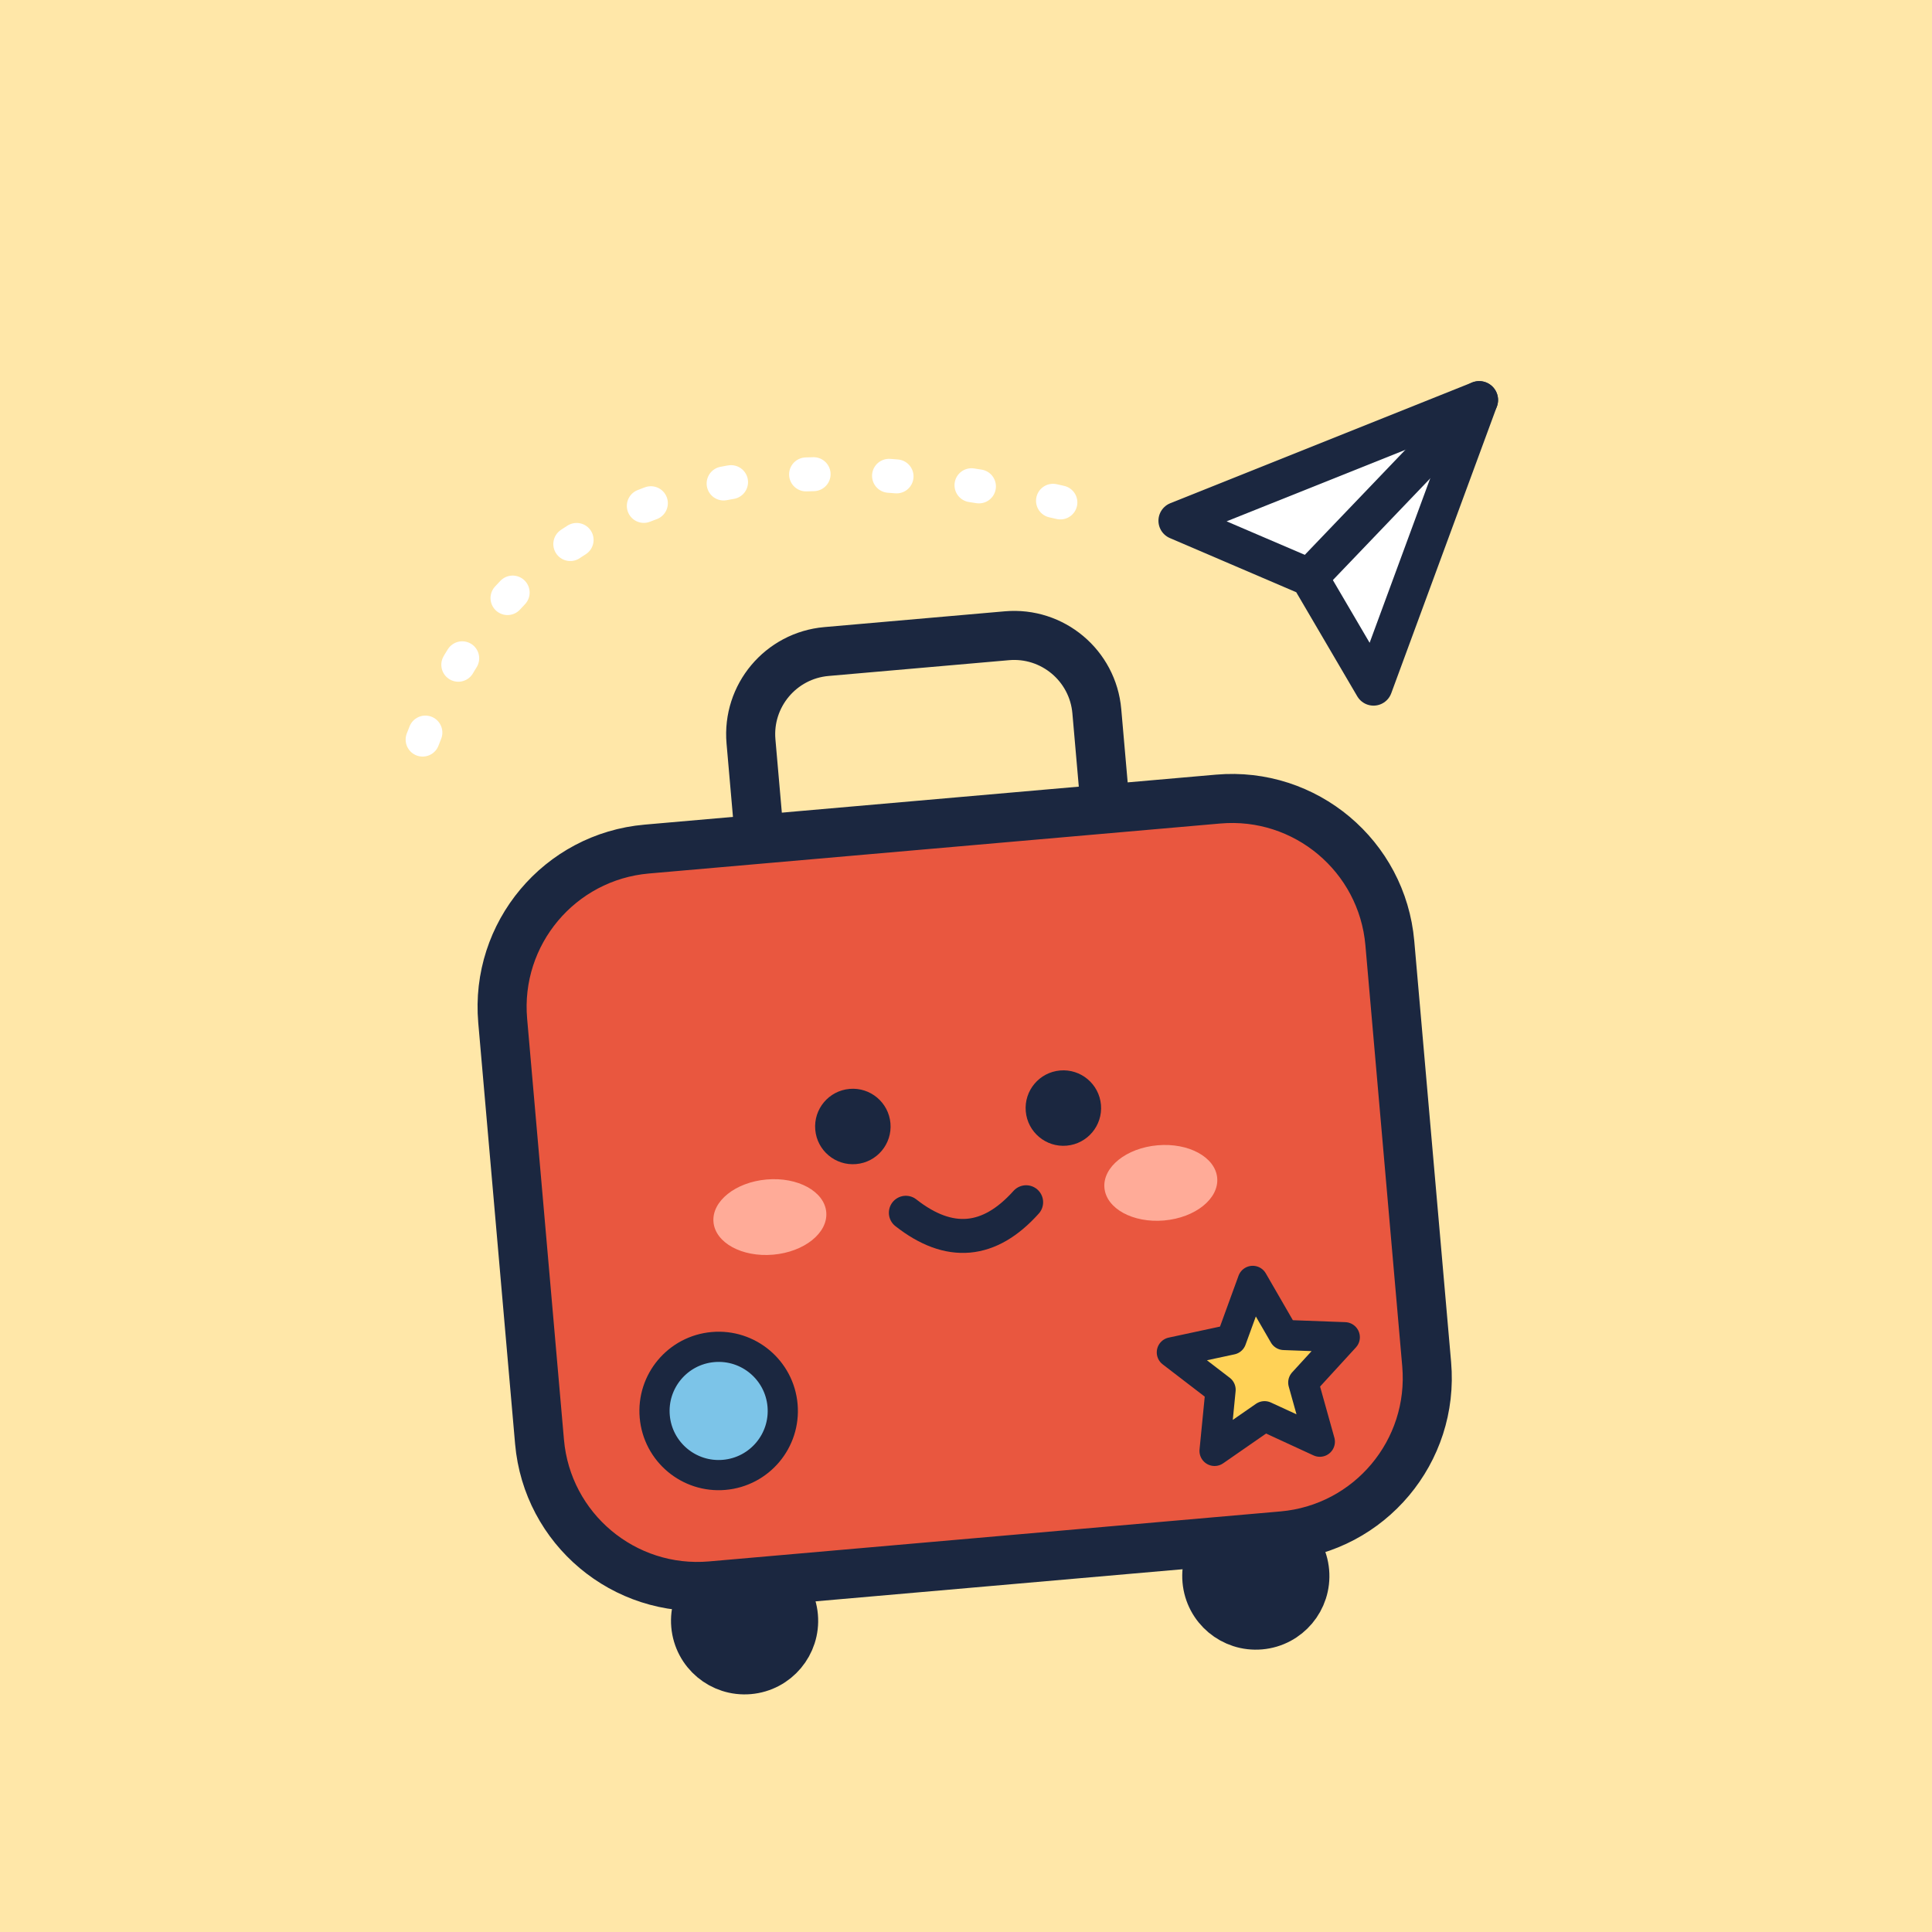
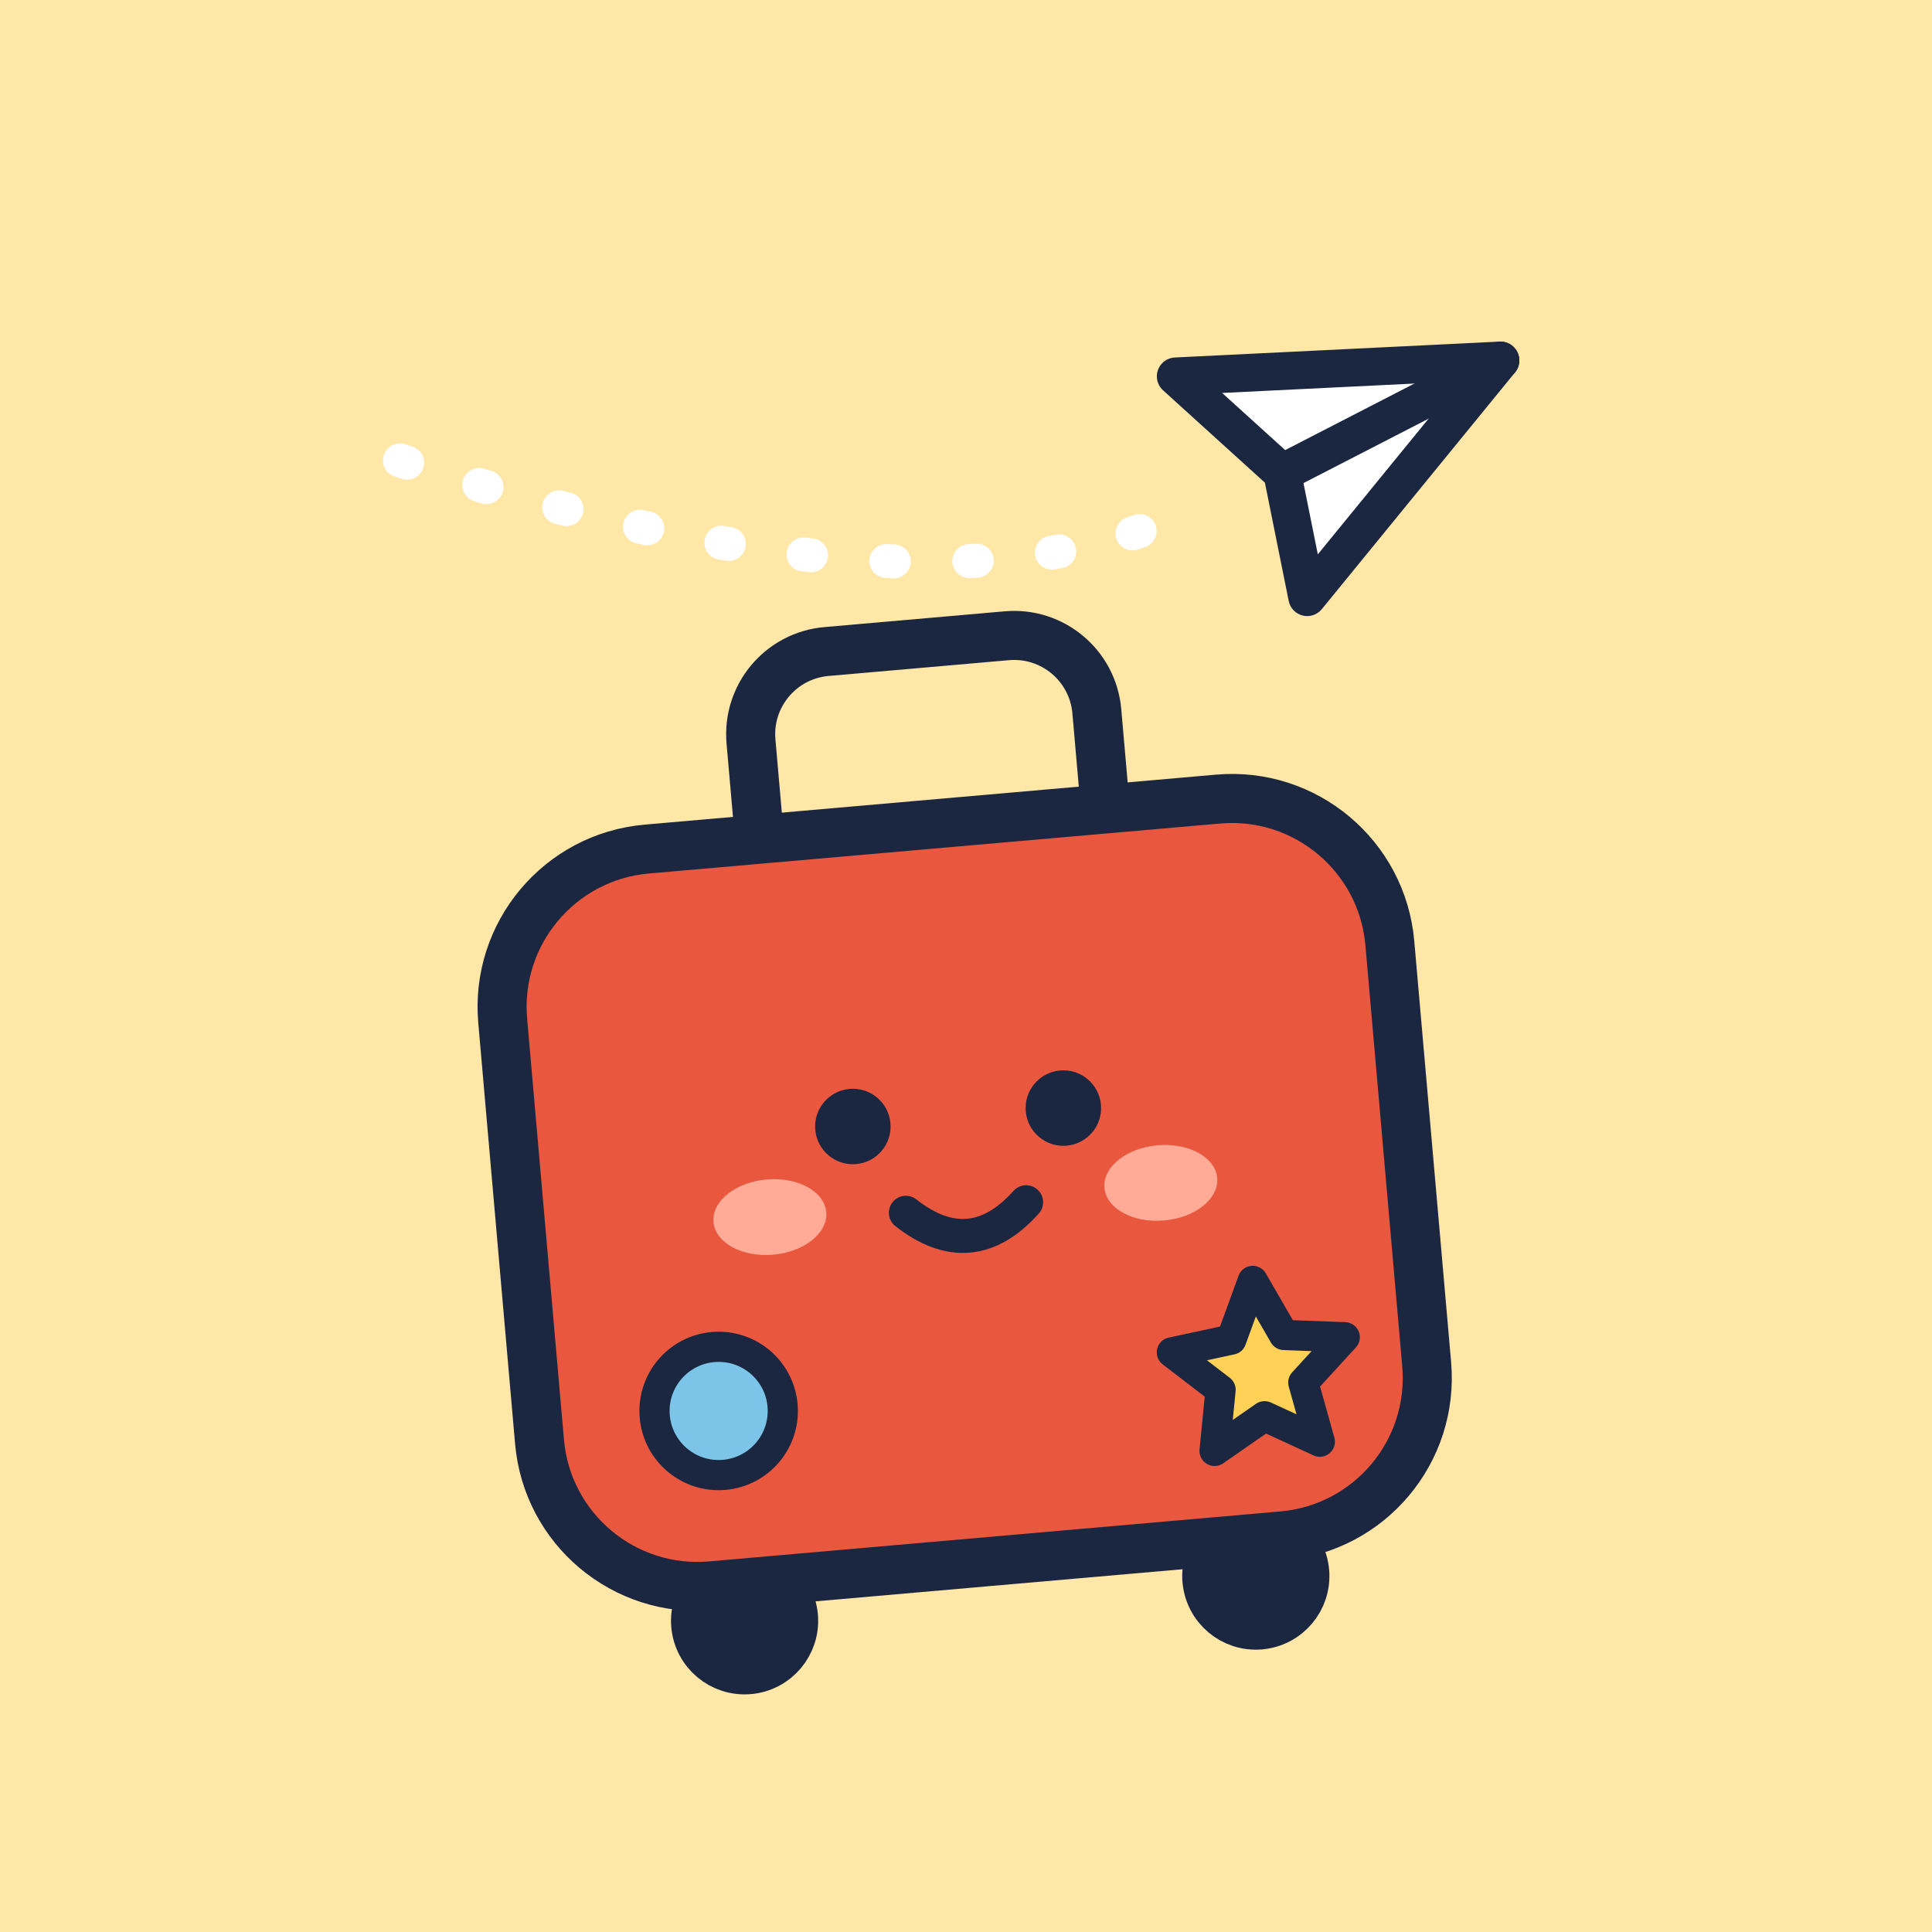
<svg xmlns="http://www.w3.org/2000/svg" viewBox="0 0 512 512">
  <rect width="512" height="512" fill="#ffe7a8" />
-   <path d="M112 196 Q150 96 300 138" fill="none" stroke="#fff" stroke-width="9" stroke-linecap="round" stroke-dasharray="2 20" />
-   <g stroke="#1b2740" stroke-width="10" stroke-linejoin="round" stroke-linecap="round">
+   <path d="M106 122 Q250 169 318 134" fill="none" stroke="#fff" stroke-width="9" stroke-linecap="round" stroke-dasharray="2 20" />
+   <g transform="translate(-9 -31) rotate(19 338 160)" stroke="#1b2740" stroke-width="10" stroke-linejoin="round" stroke-linecap="round">
    <path d="M312 138 L392 106 L364 182 L347 153 Z" fill="#fff" />
    <path d="M347 153 L392 106" fill="none" />
  </g>
  <g transform="rotate(-5 256 320)" stroke="#1b2740" stroke-width="13" stroke-linejoin="round" stroke-linecap="round">
    <circle cx="188" cy="424" r="13" fill="#1b2740" />
    <circle cx="324" cy="424" r="13" fill="#1b2740" />
    <path d="M210 218 v-26 a22 22 0 0 1 22 -22 h48 a22 22 0 0 1 22 22 v26" fill="none" />
    <rect x="138" y="218" width="236" height="196" rx="42" fill="#e9573f" />
    <circle cx="186" cy="368" r="17" fill="#7cc4e8" stroke-width="8" />
    <path d="M330 346 l7 15 16 2 -12 11 3 16 -14 -8 -14 8 3 -16 -12 -11 16 -2 z" fill="#ffd257" stroke-width="8" />
    <g stroke="none">
      <ellipse cx="204" cy="318" rx="15" ry="10" fill="#ffab98" />
      <ellipse cx="308" cy="318" rx="15" ry="10" fill="#ffab98" />
      <circle cx="228" cy="296" r="10" fill="#1b2740" />
      <circle cx="284" cy="296" r="10" fill="#1b2740" />
    </g>
    <path d="M240 320 q16 15 32 0" fill="none" stroke-width="9" />
  </g>
</svg>
